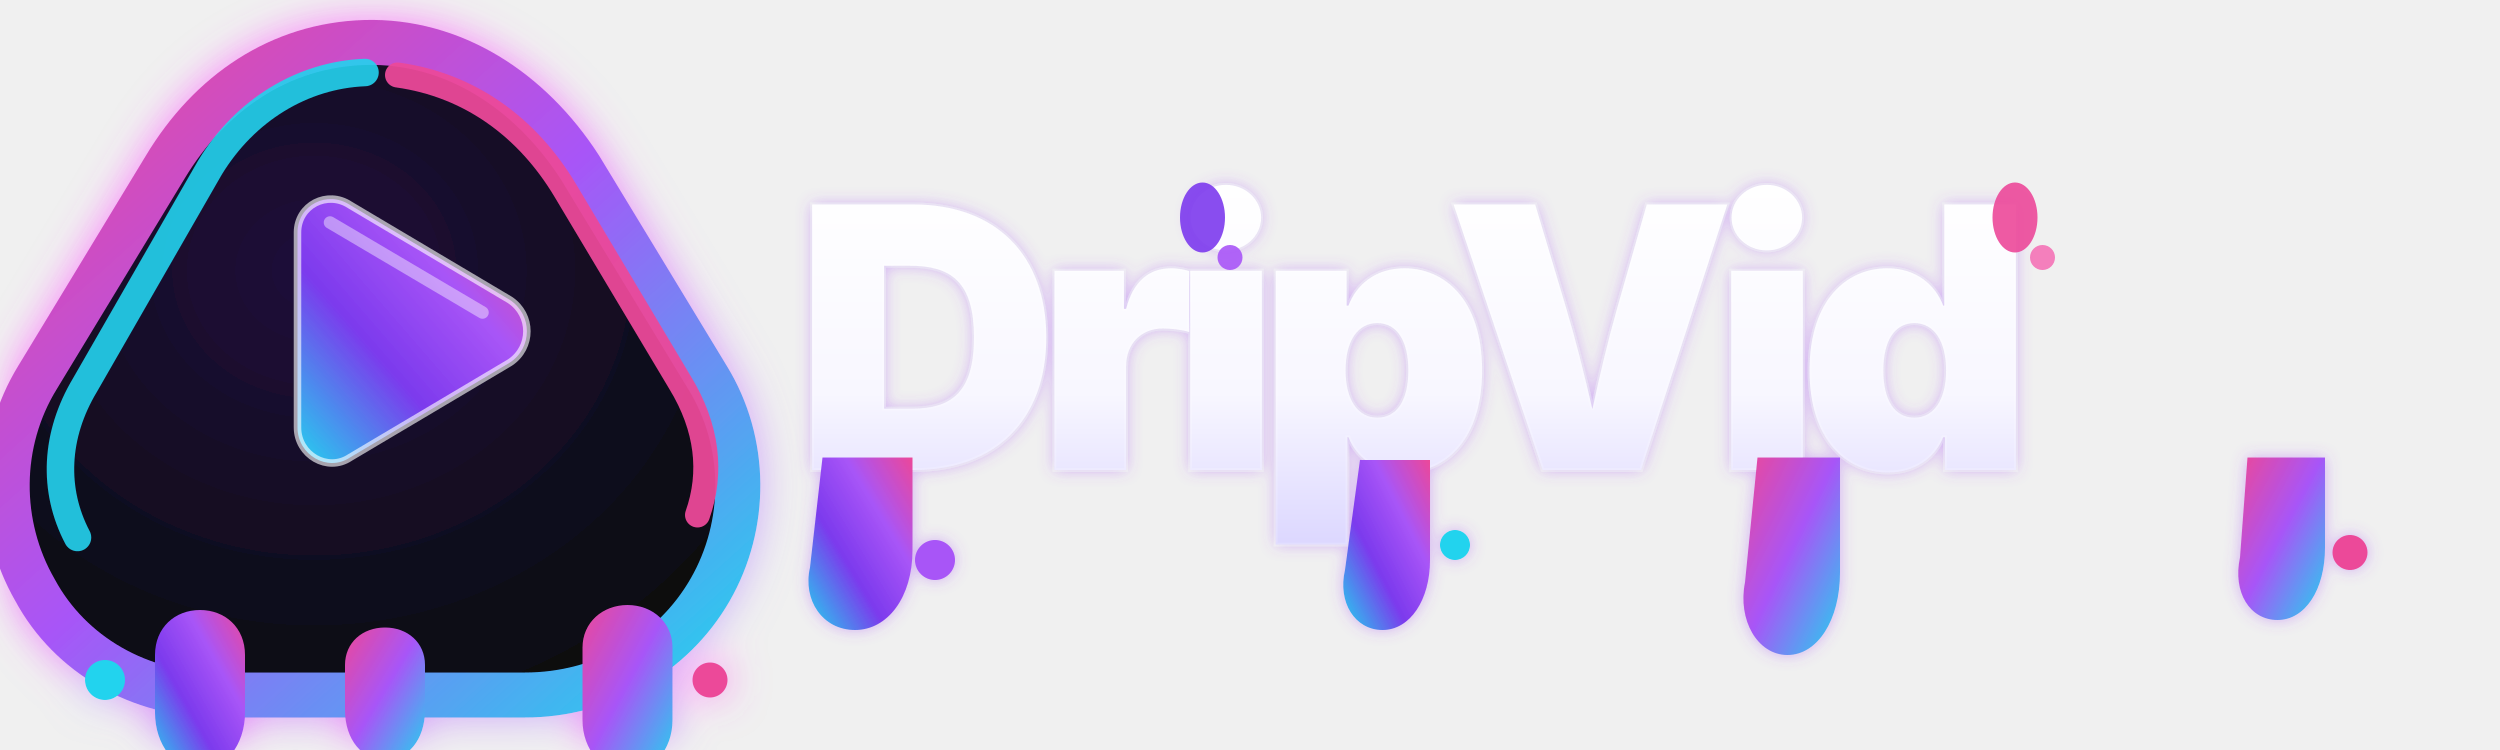
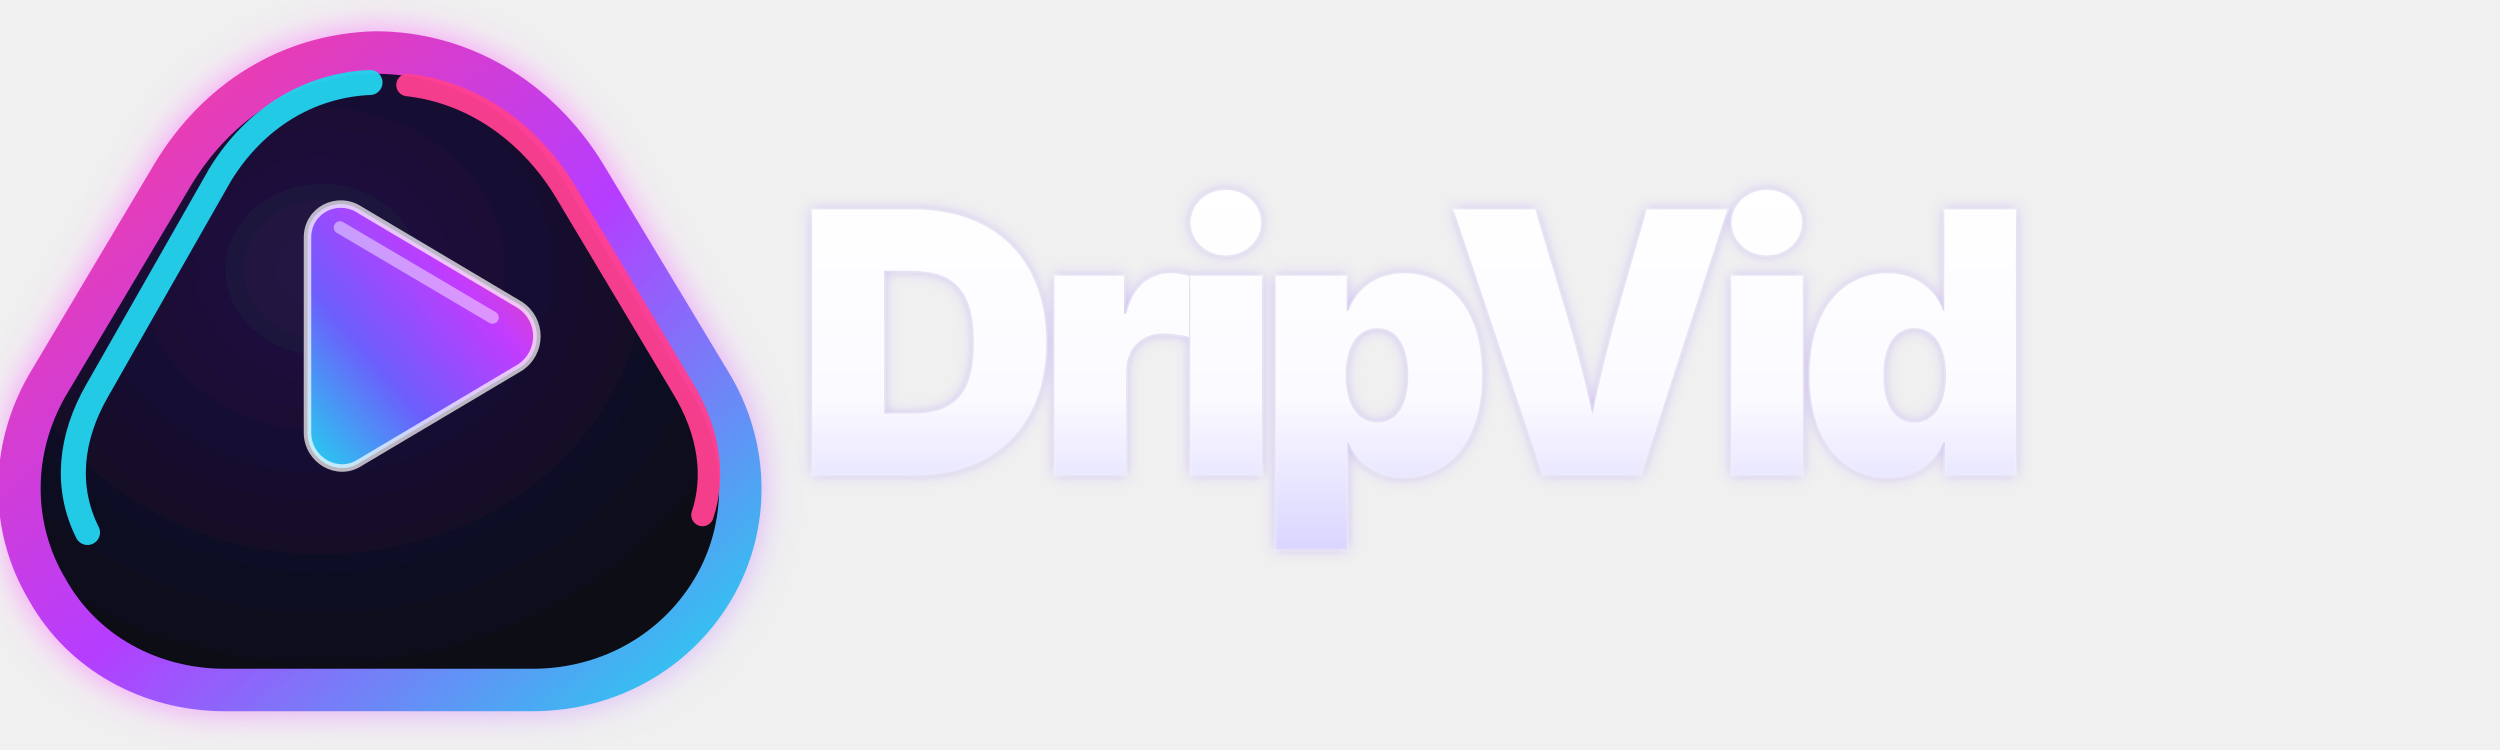
<svg xmlns="http://www.w3.org/2000/svg" viewBox="0 0 1000 300" role="img" aria-labelledby="title desc">
  <defs>
-     <linearGradient id="drip-gradient" x1="0" y1="1" x2="1" y2="0">
+     <linearGradient id="brand" x1="0" y1="1" x2="1" y2="0">
      <stop offset="0" stop-color="#22d3ee" />
-       <stop offset="0.38" stop-color="#7c3aed" />
-       <stop offset="0.68" stop-color="#a855f7" />
-       <stop offset="1" stop-color="#ec4899" />
+       <stop offset="0.35" stop-color="#6d5dfc" />
+       <stop offset="0.68" stop-color="#c13cff" />
+       <stop offset="1" stop-color="#ff3f91" />
    </linearGradient>
-     <linearGradient id="drip-gradient-reverse" x1="0" y1="0" x2="1" y2="1">
-       <stop offset="0" stop-color="#ec4899" />
-       <stop offset="0.48" stop-color="#a855f7" />
+     <linearGradient id="brandReverse" x1="0" y1="0" x2="1" y2="1">
+       <stop offset="0" stop-color="#ff3f91" />
+       <stop offset="0.52" stop-color="#b63cff" />
      <stop offset="1" stop-color="#22d3ee" />
    </linearGradient>
-     <linearGradient id="word-gradient" x1="0" y1="0" x2="0" y2="1">
+     <linearGradient id="word" x1="0" y1="0" x2="0" y2="1">
      <stop offset="0" stop-color="#ffffff" />
-       <stop offset="0.58" stop-color="#f8f7ff" />
-       <stop offset="1" stop-color="#dcd7ff" />
+       <stop offset="0.58" stop-color="#fbfaff" />
+       <stop offset="1" stop-color="#d9d5ff" />
    </linearGradient>
-     <radialGradient id="inner-glow" cx="42%" cy="35%" r="75%">
-       <stop offset="0" stop-color="#20113a" />
+     <radialGradient id="iconFill" cx="42%" cy="34%" r="78%">
+       <stop offset="0" stop-color="#241446" />
+       <stop offset="0.62" stop-color="#100b24" />
      <stop offset="1" stop-color="#07080d" />
    </radialGradient>
-     <filter id="neon-glow" x="-35%" y="-35%" width="170%" height="190%">
-       <feGaussianBlur stdDeviation="8" result="blur" />
-       <feColorMatrix in="blur" type="matrix" values="1 0 0 0 0.45  0 0.5 0 0 0.05  0 0 1 0 0.55  0 0 0 0.7 0" result="glow" />
+     <filter id="iconGlow" x="-40%" y="-40%" width="180%" height="180%">
+       <feGaussianBlur stdDeviation="7" result="blur" />
+       <feColorMatrix in="blur" type="matrix" values="1 0 0 0 0.55 0 0.45 0 0 0.1 0 0 1 0 0.7 0 0 0 0.65 0" result="glow" />
      <feMerge>
        <feMergeNode in="glow" />
        <feMergeNode in="SourceGraphic" />
      </feMerge>
    </filter>
-     <filter id="soft-shadow" x="-20%" y="-30%" width="150%" height="180%">
-       <feDropShadow dx="0" dy="8" stdDeviation="8" flood-color="#000000" flood-opacity="0.48" />
-       <feDropShadow dx="0" dy="0" stdDeviation="3" flood-color="#a855f7" flood-opacity="0.42" />
+     <filter id="wordShadow" x="-15%" y="-25%" width="140%" height="160%">
+       <feDropShadow dx="0" dy="5" stdDeviation="5" flood-color="#000000" flood-opacity="0.45" />
+       <feDropShadow dx="0" dy="0" stdDeviation="2.5" flood-color="#8b5cf6" flood-opacity="0.35" />
    </filter>
  </defs>
-   <g transform="translate(14 12)" filter="url(#neon-glow)">
-     <path d="M132 5C167 4 198 24 218 55L269 139C285 165 285 198 270 224C255 250 227 266 196 266H73C42 266 14 250 0 224C-15 198-15 165 1 139L52 55C70 25 98 6 132 5Z" fill="url(#inner-glow)" stroke="url(#drip-gradient-reverse)" stroke-width="18" stroke-linejoin="round" />
-     <path d="M132 17C107 18 84 32 70 55L20 142C8 162 7 184 17 203" fill="none" stroke="#22d3ee" stroke-width="11" stroke-linecap="round" opacity="0.9" />
-     <path d="M145 18C174 22 197 39 212 64L258 141C269 159 271 177 265 194" fill="none" stroke="#ec4899" stroke-width="10" stroke-linecap="round" opacity="0.94" />
-     <path d="M105 81C105 70 117 64 126 70L190 108C199 114 199 127 190 133L126 171C117 177 105 170 105 159Z" fill="url(#drip-gradient)" stroke="#ffffff" stroke-opacity="0.62" stroke-width="3" />
-     <path d="M118 77L179 113" stroke="#ffffff" stroke-width="5" stroke-linecap="round" opacity="0.42" />
-     <path d="M48 250C48 239 56 232 66 232C76 232 84 239 84 250V273C84 286 76 296 66 296C56 296 48 286 48 273Z" fill="url(#drip-gradient)" />
-     <circle cx="28" cy="260" r="8" fill="#22d3ee" />
-     <path d="M124 254C124 245 131 239 140 239C149 239 156 245 156 254V272C156 284 149 292 140 292C131 292 124 284 124 272Z" fill="url(#drip-gradient-reverse)" />
-     <path d="M219 247C219 237 227 230 237 230C247 230 255 237 255 247V276C255 288 247 297 237 297C227 297 219 288 219 276Z" fill="url(#drip-gradient-reverse)" />
-     <circle cx="270" cy="260" r="7" fill="#ec4899" />
+   <g transform="translate(18 15)" filter="url(#iconGlow)">
+     <path d="M132 6C166 6 197 24 216 55L266 138C282 164 282 196 267 221C252 246 225 261 195 261H72C42 261 15 246 1 221C-14 196-14 165 1 139L51 55C69 25 98 7 132 6Z" fill="url(#iconFill)" stroke="url(#brandReverse)" stroke-width="17" stroke-linejoin="round" />
+     <path d="M130 18C106 19 84 32 70 55L21 141C10 160 8 180 17 198" fill="none" stroke="#22d3ee" stroke-width="10" stroke-linecap="round" opacity="0.95" />
+     <path d="M145 19C172 22 195 39 209 63L255 140C266 158 268 176 263 191" fill="none" stroke="#ff3f91" stroke-width="9" stroke-linecap="round" opacity="0.95" />
+     <path d="M105 80C105 69 117 63 126 69L190 107C199 113 199 126 190 132L126 170C117 176 105 169 105 158Z" fill="url(#brand)" stroke="#ffffff" stroke-opacity="0.7" stroke-width="3" />
+     <path d="M118 76L179 112" stroke="#ffffff" stroke-width="5" stroke-linecap="round" opacity="0.45" />
  </g>
-   <g filter="url(#soft-shadow)">
-     <text x="318" y="188" fill="url(#word-gradient)" stroke="#ffffff" stroke-opacity="0.18" stroke-width="1.5" font-family="Inter,ui-sans-serif,system-ui,-apple-system,BlinkMacSystemFont,'Segoe UI',sans-serif" font-size="146" font-weight="900" letter-spacing="-9">DripVid</text>
-     <path d="M329 183H365V220C365 239 355 252 342 252C329 252 321 240 324 227Z" fill="url(#drip-gradient)" />
-     <circle cx="374" cy="224" r="8" fill="#a855f7" />
-     <path d="M544 184H572V224C572 240 564 252 553 252C542 252 535 241 538 228Z" fill="url(#drip-gradient)" />
-     <circle cx="582" cy="218" r="6" fill="#22d3ee" />
-     <path d="M703 183H736V229C736 248 727 262 715 262C703 262 695 248 698 233Z" fill="url(#drip-gradient-reverse)" />
-     <path d="M899 183H930V219C930 236 922 248 911 248C900 248 893 237 896 223Z" fill="url(#drip-gradient-reverse)" />
-     <circle cx="940" cy="221" r="7" fill="#ec4899" />
-   </g>
-   <g opacity="0.9">
-     <ellipse cx="481" cy="87" rx="9" ry="14" fill="#7c3aed" />
-     <circle cx="492" cy="103" r="5" fill="#a855f7" />
-     <ellipse cx="806" cy="87" rx="9" ry="14" fill="#ec4899" />
-     <circle cx="817" cy="103" r="5" fill="#f472b6" />
+   <g filter="url(#wordShadow)">
+     <text x="318" y="190" fill="url(#word)" stroke="#ffffff" stroke-opacity="0.14" stroke-width="1.3" font-family="Inter,ui-sans-serif,system-ui,-apple-system,BlinkMacSystemFont,'Segoe UI',sans-serif" font-size="146" font-weight="900" letter-spacing="-9">DripVid</text>
  </g>
</svg>
